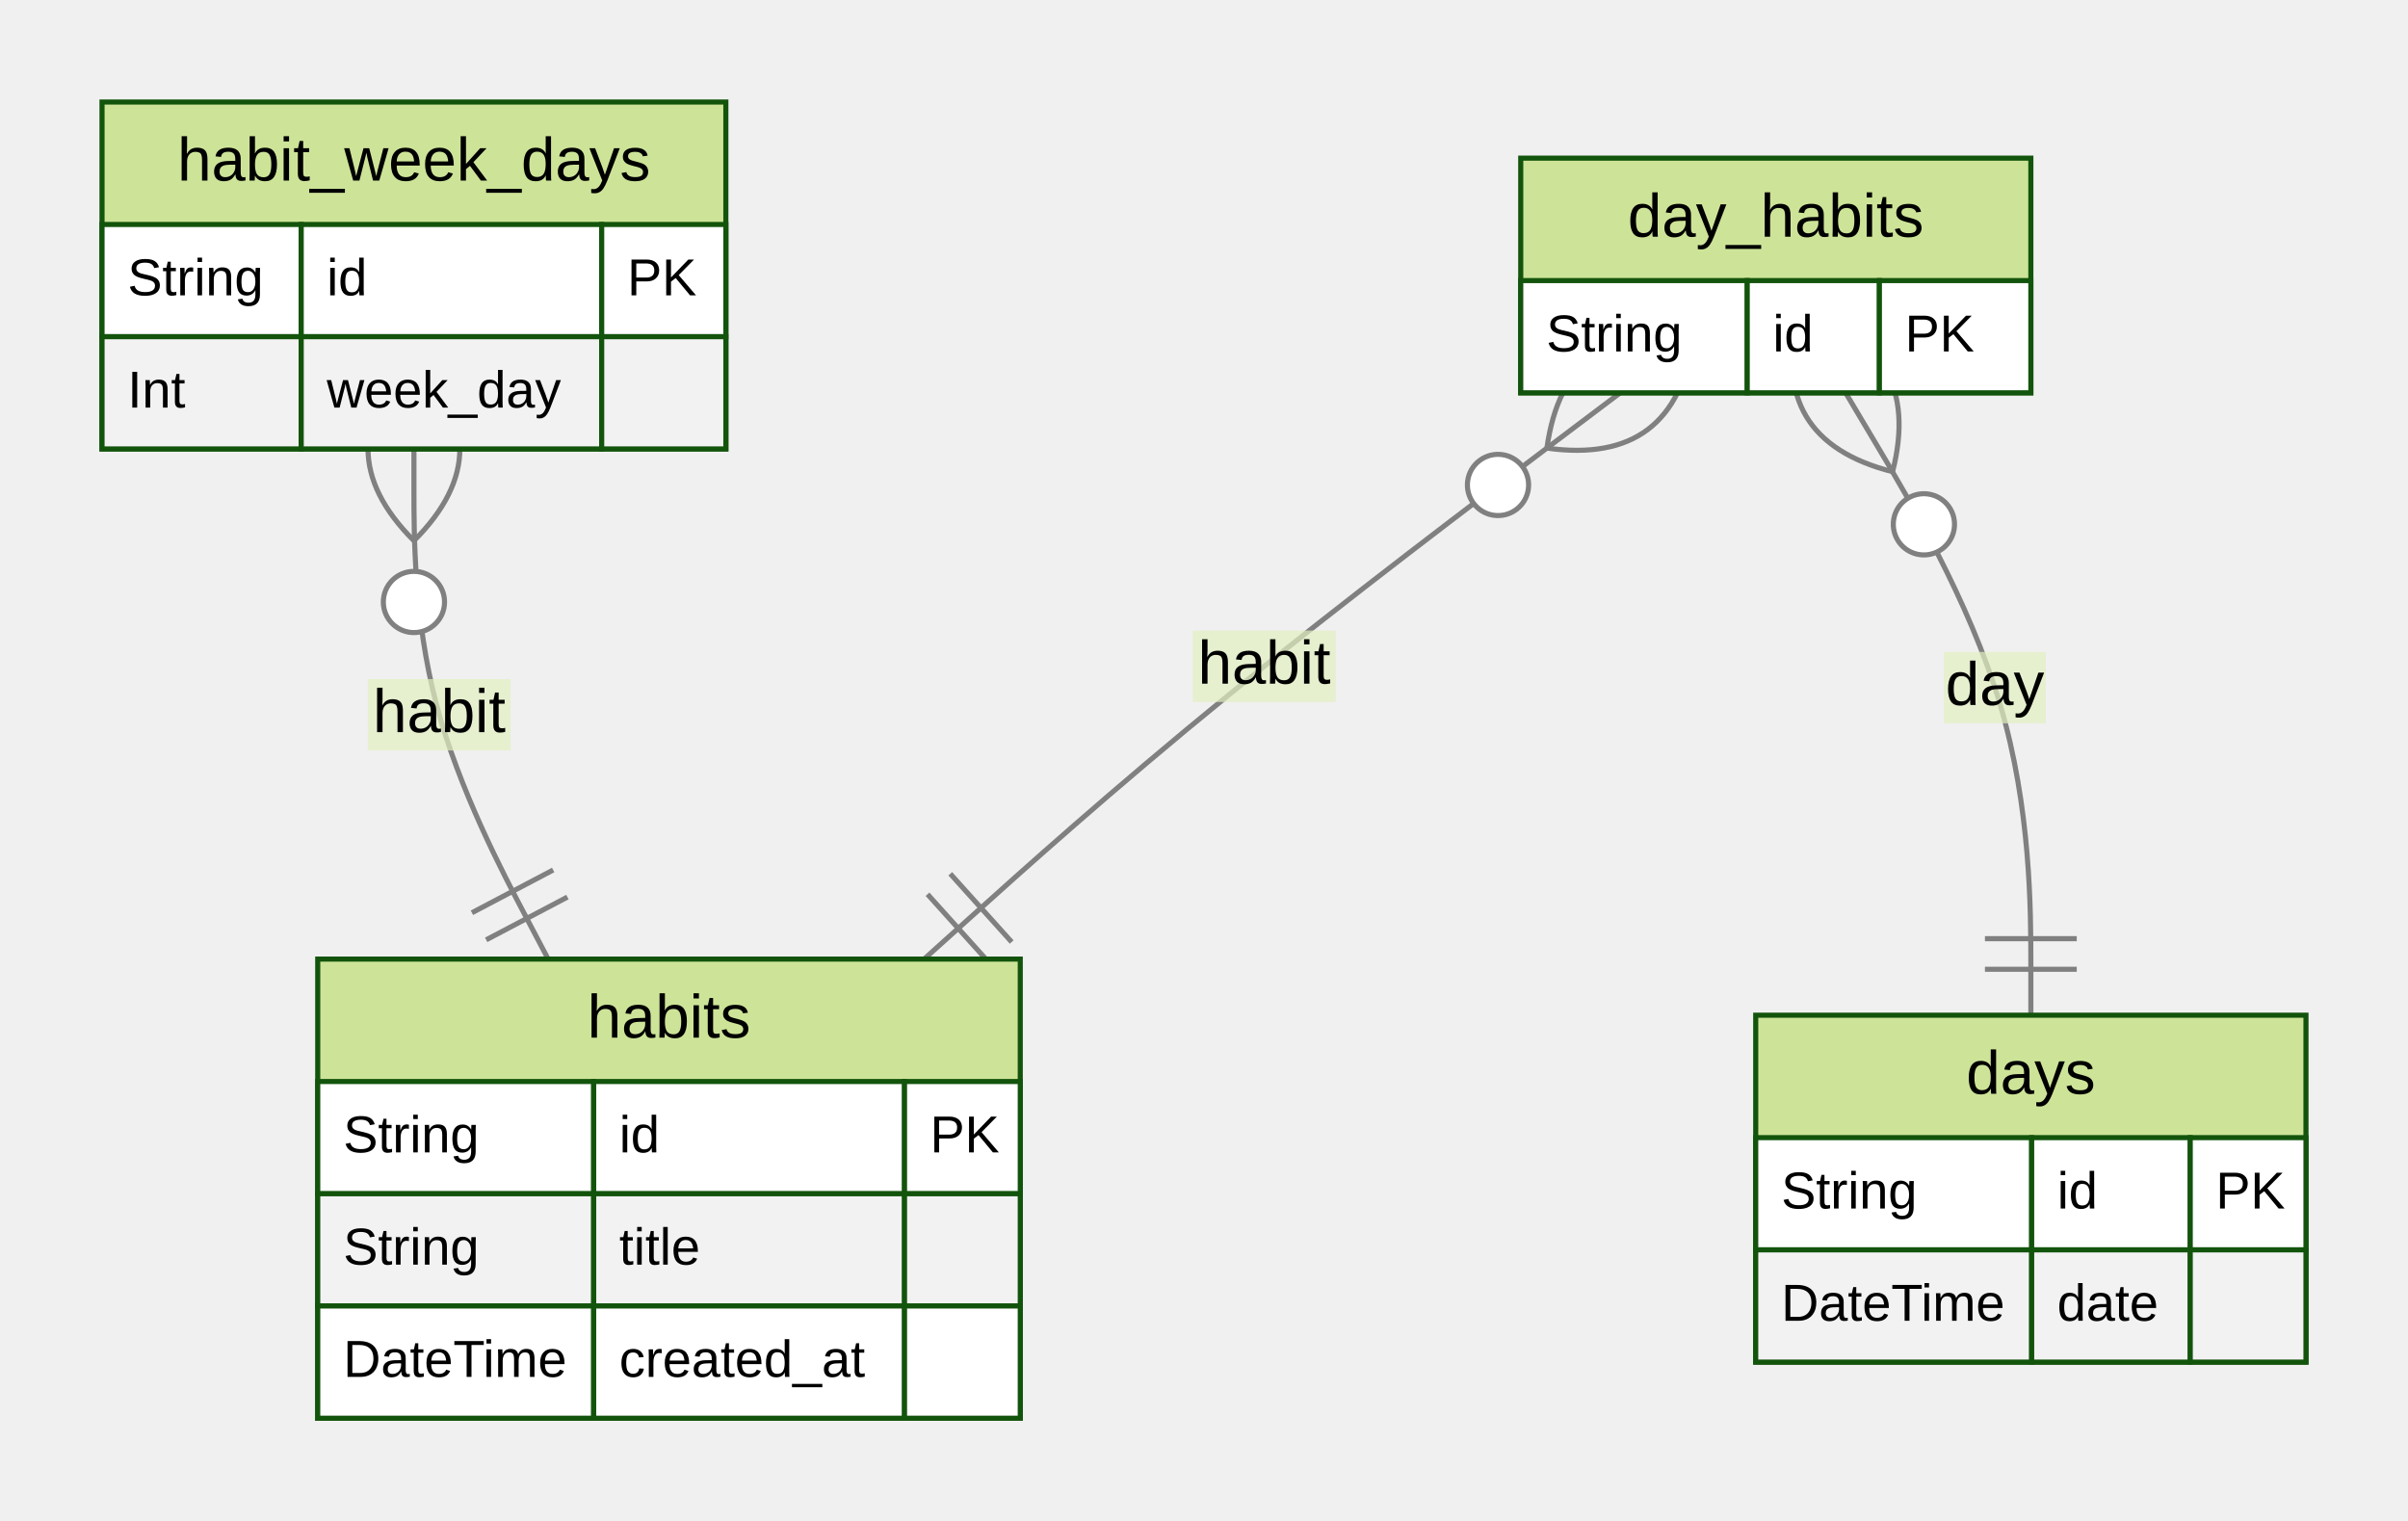
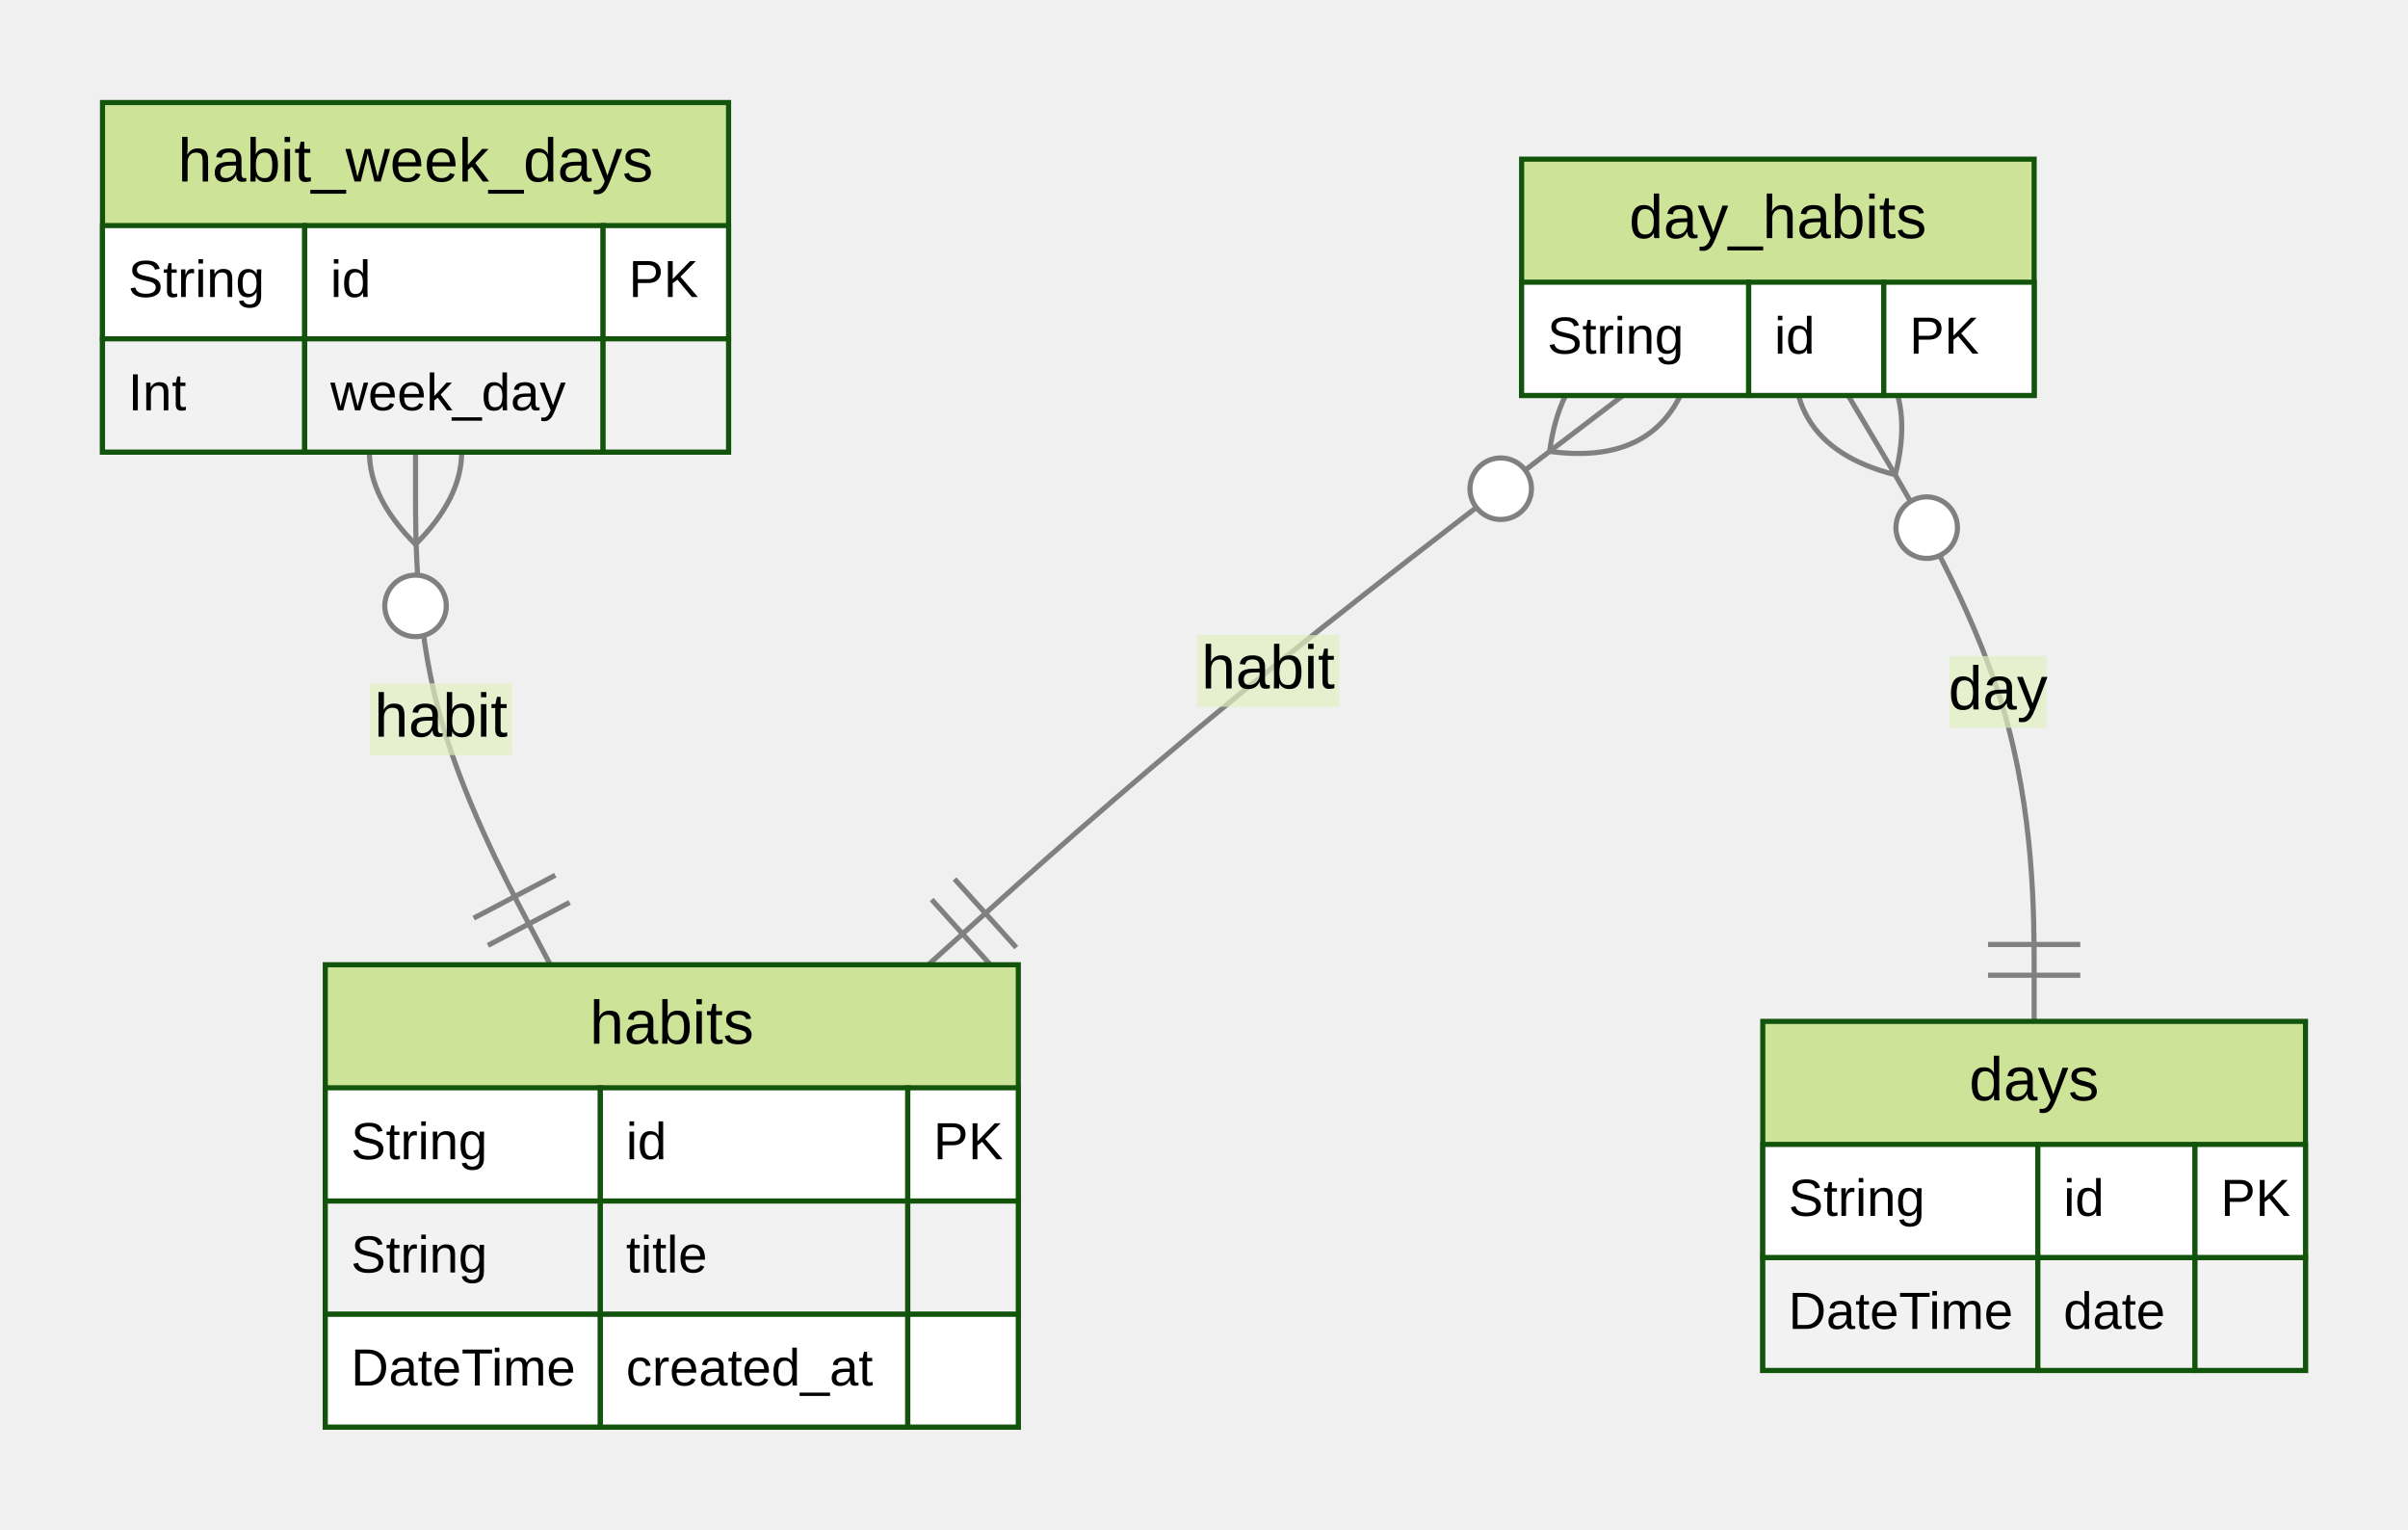
- <svg xmlns="http://www.w3.org/2000/svg" aria-roledescription="er" viewBox="0 0 472.051 298" style="max-width: 472.051px; background-color: white;" width="100%" id="mermaid-0">
+ <svg xmlns="http://www.w3.org/2000/svg" aria-roledescription="er" viewBox="0 0 469.84 298.367" style="max-width: 469.84px; background-color: white;" width="100%" id="mermaid-0">
  <style>#mermaid-0{font-family:"trebuchet ms",verdana,arial,sans-serif;font-size:16px;fill:#000000;}#mermaid-0 .error-icon{fill:#552222;}#mermaid-0 .error-text{fill:#552222;stroke:#552222;}#mermaid-0 .edge-thickness-normal{stroke-width:2px;}#mermaid-0 .edge-thickness-thick{stroke-width:3.5px;}#mermaid-0 .edge-pattern-solid{stroke-dasharray:0;}#mermaid-0 .edge-pattern-dashed{stroke-dasharray:3;}#mermaid-0 .edge-pattern-dotted{stroke-dasharray:2;}#mermaid-0 .marker{fill:#000000;stroke:#000000;}#mermaid-0 .marker.cross{stroke:#000000;}#mermaid-0 svg{font-family:"trebuchet ms",verdana,arial,sans-serif;font-size:16px;}#mermaid-0 .entityBox{fill:#cde498;stroke:#13540c;}#mermaid-0 .attributeBoxOdd{fill:#ffffff;stroke:#13540c;}#mermaid-0 .attributeBoxEven{fill:#f2f2f2;stroke:#13540c;}#mermaid-0 .relationshipLabelBox{fill:hsl(78.158, 58.462%, 84.51%);opacity:0.7;background-color:hsl(78.158, 58.462%, 84.51%);}#mermaid-0 .relationshipLabelBox rect{opacity:0.5;}#mermaid-0 .relationshipLine{stroke:#000000;}#mermaid-0 .entityTitleText{text-anchor:middle;font-size:18px;fill:#000000;}#mermaid-0 :root{--mermaid-font-family:"trebuchet ms",verdana,arial,sans-serif;}</style>
  <g />
  <defs>
    <marker orient="auto" markerHeight="18" markerWidth="18" refY="9" refX="0" id="ONLY_ONE_START">
      <path d="M9,0 L9,18 M15,0 L15,18" fill="none" stroke="gray" />
    </marker>
  </defs>
  <defs>
    <marker orient="auto" markerHeight="18" markerWidth="18" refY="9" refX="18" id="ONLY_ONE_END">
      <path d="M3,0 L3,18 M9,0 L9,18" fill="none" stroke="gray" />
    </marker>
  </defs>
  <defs>
    <marker orient="auto" markerHeight="18" markerWidth="30" refY="9" refX="0" id="ZERO_OR_ONE_START">
      <circle r="6" cy="9" cx="21" fill="white" stroke="gray" />
      <path d="M9,0 L9,18" fill="none" stroke="gray" />
    </marker>
  </defs>
  <defs>
    <marker orient="auto" markerHeight="18" markerWidth="30" refY="9" refX="30" id="ZERO_OR_ONE_END">
      <circle r="6" cy="9" cx="9" fill="white" stroke="gray" />
      <path d="M21,0 L21,18" fill="none" stroke="gray" />
    </marker>
  </defs>
  <defs>
    <marker orient="auto" markerHeight="36" markerWidth="45" refY="18" refX="18" id="ONE_OR_MORE_START">
      <path d="M0,18 Q 18,0 36,18 Q 18,36 0,18 M42,9 L42,27" fill="none" stroke="gray" />
    </marker>
  </defs>
  <defs>
    <marker orient="auto" markerHeight="36" markerWidth="45" refY="18" refX="27" id="ONE_OR_MORE_END">
      <path d="M3,9 L3,27 M9,18 Q27,0 45,18 Q27,36 9,18" fill="none" stroke="gray" />
    </marker>
  </defs>
  <defs>
    <marker orient="auto" markerHeight="36" markerWidth="57" refY="18" refX="18" id="ZERO_OR_MORE_START">
      <circle r="6" cy="18" cx="48" fill="white" stroke="gray" />
      <path d="M0,18 Q18,0 36,18 Q18,36 0,18" fill="none" stroke="gray" />
    </marker>
  </defs>
  <defs>
    <marker orient="auto" markerHeight="36" markerWidth="57" refY="18" refX="39" id="ZERO_OR_MORE_END">
      <circle r="6" cy="18" cx="9" fill="white" stroke="gray" />
      <path d="M21,18 Q39,0 57,18 Q39,36 21,18" fill="none" stroke="gray" />
    </marker>
  </defs>
-   <path style="stroke: gray; fill: none;" marker-start="url(#ZERO_OR_MORE_START)" marker-end="url(#ONLY_ONE_END)" d="M81.146,88L81.146,96.333C81.146,104.667,81.146,121.333,85.532,138C89.918,154.667,98.69,171.333,103.076,179.667L107.462,188" class="er relationshipLine" />
-   <path style="stroke: gray; fill: none;" marker-start="url(#ZERO_OR_MORE_START)" marker-end="url(#ONLY_ONE_END)" d="M361.807,77L367.859,87.167C373.91,97.333,386.013,117.667,392.065,138C398.116,158.333,398.116,178.667,398.116,188.833L398.116,199" class="er relationshipLine" />
-   <path style="stroke: gray; fill: none;" marker-start="url(#ZERO_OR_MORE_START)" marker-end="url(#ONLY_ONE_END)" d="M317.615,77L304.132,87.167C290.65,97.333,263.685,117.667,240.941,136.167C218.198,154.667,199.676,171.333,190.416,179.667L181.155,188" class="er relationshipLine" />
-   <g transform="translate(62.28748,188 )" id="entity-habits-542ac301-e0aa-4886-8113-9f6e2ad6ea66">
-     <rect height="90" width="137.718" y="0" x="0" class="er entityBox" />
-     <text style="dominant-baseline: middle; text-anchor: middle; font-size: 12px;" transform="translate(68.85901,12)" y="0" x="0" id="text-entity-habits-542ac301-e0aa-4886-8113-9f6e2ad6ea66" class="er entityLabel">habits</text>
-     <rect height="22" width="54.096" y="24" x="0" class="er attributeBoxOdd" />
-     <text style="dominant-baseline: middle; font-size: 10.2px;" transform="translate(5,35)" y="0" x="0" id="text-entity-habits-542ac301-e0aa-4886-8113-9f6e2ad6ea66-attr-1-type" class="er entityLabel">String</text>
-     <rect height="22" width="60.935" y="24" x="54.096" class="er attributeBoxOdd" />
-     <text style="dominant-baseline: middle; font-size: 10.2px;" transform="translate(59.09555,35)" y="0" x="0" id="text-entity-habits-542ac301-e0aa-4886-8113-9f6e2ad6ea66-attr-1-name" class="er entityLabel">id</text>
-     <rect height="22" width="22.688" y="24" x="115.03" class="er attributeBoxOdd" />
-     <text style="dominant-baseline: middle; font-size: 10.2px;" transform="translate(120.0303,35)" y="0" x="0" id="text-entity-habits-542ac301-e0aa-4886-8113-9f6e2ad6ea66-attr-1-key" class="er entityLabel">PK</text>
-     <rect height="22" width="54.096" y="46" x="0" class="er attributeBoxEven" />
-     <text style="dominant-baseline: middle; font-size: 10.2px;" transform="translate(5,57)" y="0" x="0" id="text-entity-habits-542ac301-e0aa-4886-8113-9f6e2ad6ea66-attr-2-type" class="er entityLabel">String</text>
-     <rect height="22" width="60.935" y="46" x="54.096" class="er attributeBoxEven" />
-     <text style="dominant-baseline: middle; font-size: 10.2px;" transform="translate(59.09555,57)" y="0" x="0" id="text-entity-habits-542ac301-e0aa-4886-8113-9f6e2ad6ea66-attr-2-name" class="er entityLabel">title</text>
-     <rect height="22" width="22.688" y="46" x="115.03" class="er attributeBoxEven" />
-     <text style="dominant-baseline: middle; font-size: 10.2px;" transform="translate(120.0303,57)" y="0" x="0" id="text-entity-habits-542ac301-e0aa-4886-8113-9f6e2ad6ea66-attr-2-key" class="er entityLabel" />
-     <rect height="22" width="54.096" y="68" x="0" class="er attributeBoxOdd" />
-     <text style="dominant-baseline: middle; font-size: 10.2px;" transform="translate(5,79)" y="0" x="0" id="text-entity-habits-542ac301-e0aa-4886-8113-9f6e2ad6ea66-attr-3-type" class="er entityLabel">DateTime</text>
-     <rect height="22" width="60.935" y="68" x="54.096" class="er attributeBoxOdd" />
-     <text style="dominant-baseline: middle; font-size: 10.2px;" transform="translate(59.09555,79)" y="0" x="0" id="text-entity-habits-542ac301-e0aa-4886-8113-9f6e2ad6ea66-attr-3-name" class="er entityLabel">created_at</text>
-     <rect height="22" width="22.688" y="68" x="115.03" class="er attributeBoxOdd" />
-     <text style="dominant-baseline: middle; font-size: 10.2px;" transform="translate(120.0303,79)" y="0" x="0" id="text-entity-habits-542ac301-e0aa-4886-8113-9f6e2ad6ea66-attr-3-key" class="er entityLabel" />
+   <path style="stroke: gray; fill: none;" marker-start="url(#ZERO_OR_MORE_START)" marker-end="url(#ONLY_ONE_END)" d="M81.078,88.184L81.078,96.517C81.078,104.85,81.078,121.517,85.46,138.184C89.842,154.85,98.605,171.517,102.987,179.85L107.369,188.184" class="er relationshipLine" />
+   <path style="stroke: gray; fill: none;" marker-start="url(#ZERO_OR_MORE_START)" marker-end="url(#ONLY_ONE_END)" d="M360.597,77.138L366.647,87.312C372.696,97.486,384.795,117.835,390.845,138.184C396.895,158.532,396.895,178.881,396.895,189.055L396.895,199.229" class="er relationshipLine" />
+   <path style="stroke: gray; fill: none;" marker-start="url(#ZERO_OR_MORE_START)" marker-end="url(#ONLY_ONE_END)" d="M316.672,77.138L303.33,87.312C289.987,97.486,263.302,117.835,240.711,136.343C218.119,154.85,199.622,171.517,190.373,179.85L181.124,188.184" class="er relationshipLine" />
+   <g transform="translate(63.46875,188.1836 )" id="entity-habits-b6fb3c25-6dc7-4eb1-8504-6dabad3f571b">
+     <rect height="90.184" width="135.219" y="0" x="0" class="er entityBox" />
+     <text style="dominant-baseline: middle; text-anchor: middle; font-size: 12px;" transform="translate(67.60938,12)" y="0" x="0" id="text-entity-habits-b6fb3c25-6dc7-4eb1-8504-6dabad3f571b" class="er entityLabel">habits</text>
+     <rect height="22.092" width="53.672" y="24" x="0" class="er attributeBoxOdd" />
+     <text style="dominant-baseline: middle; font-size: 10.2px;" transform="translate(5,35.0459)" y="0" x="0" id="text-entity-habits-b6fb3c25-6dc7-4eb1-8504-6dabad3f571b-attr-1-type" class="er entityLabel">String</text>
+     <rect height="22.092" width="59.984" y="24" x="53.672" class="er attributeBoxOdd" />
+     <text style="dominant-baseline: middle; font-size: 10.2px;" transform="translate(58.67188,35.0459)" y="0" x="0" id="text-entity-habits-b6fb3c25-6dc7-4eb1-8504-6dabad3f571b-attr-1-name" class="er entityLabel">id</text>
+     <rect height="22.092" width="21.562" y="24" x="113.656" class="er attributeBoxOdd" />
+     <text style="dominant-baseline: middle; font-size: 10.2px;" transform="translate(118.6562,35.0459)" y="0" x="0" id="text-entity-habits-b6fb3c25-6dc7-4eb1-8504-6dabad3f571b-attr-1-key" class="er entityLabel">PK</text>
+     <rect height="22.092" width="53.672" y="46.092" x="0" class="er attributeBoxEven" />
+     <text style="dominant-baseline: middle; font-size: 10.2px;" transform="translate(5,57.1377)" y="0" x="0" id="text-entity-habits-b6fb3c25-6dc7-4eb1-8504-6dabad3f571b-attr-2-type" class="er entityLabel">String</text>
+     <rect height="22.092" width="59.984" y="46.092" x="53.672" class="er attributeBoxEven" />
+     <text style="dominant-baseline: middle; font-size: 10.2px;" transform="translate(58.67188,57.1377)" y="0" x="0" id="text-entity-habits-b6fb3c25-6dc7-4eb1-8504-6dabad3f571b-attr-2-name" class="er entityLabel">title</text>
+     <rect height="22.092" width="21.562" y="46.092" x="113.656" class="er attributeBoxEven" />
+     <text style="dominant-baseline: middle; font-size: 10.2px;" transform="translate(118.6562,57.1377)" y="0" x="0" id="text-entity-habits-b6fb3c25-6dc7-4eb1-8504-6dabad3f571b-attr-2-key" class="er entityLabel" />
+     <rect height="22" width="53.672" y="68.184" x="0" class="er attributeBoxOdd" />
+     <text style="dominant-baseline: middle; font-size: 10.2px;" transform="translate(5,79.18359)" y="0" x="0" id="text-entity-habits-b6fb3c25-6dc7-4eb1-8504-6dabad3f571b-attr-3-type" class="er entityLabel">DateTime</text>
+     <rect height="22" width="59.984" y="68.184" x="53.672" class="er attributeBoxOdd" />
+     <text style="dominant-baseline: middle; font-size: 10.2px;" transform="translate(58.67188,79.18359)" y="0" x="0" id="text-entity-habits-b6fb3c25-6dc7-4eb1-8504-6dabad3f571b-attr-3-name" class="er entityLabel">created_at</text>
+     <rect height="22" width="21.562" y="68.184" x="113.656" class="er attributeBoxOdd" />
+     <text style="dominant-baseline: middle; font-size: 10.2px;" transform="translate(118.6562,79.18359)" y="0" x="0" id="text-entity-habits-b6fb3c25-6dc7-4eb1-8504-6dabad3f571b-attr-3-key" class="er entityLabel" />
  </g>
-   <g transform="translate(20,20 )" id="entity-habitweekdays-4d8b6dc2-0ba3-433e-a235-ca9415311335">
-     <rect height="68" width="122.293" y="0" x="0" class="er entityBox" />
-     <text style="dominant-baseline: middle; text-anchor: middle; font-size: 12px;" transform="translate(61.14648,12)" y="0" x="0" id="text-entity-habitweekdays-4d8b6dc2-0ba3-433e-a235-ca9415311335" class="er entityLabel">habit_week_days</text>
-     <rect height="22" width="39.048" y="24" x="0" class="er attributeBoxOdd" />
-     <text style="dominant-baseline: middle; font-size: 10.2px;" transform="translate(5,35)" y="0" x="0" id="text-entity-habitweekdays-4d8b6dc2-0ba3-433e-a235-ca9415311335-attr-1-type" class="er entityLabel">String</text>
-     <rect height="22" width="58.904" y="24" x="39.048" class="er attributeBoxOdd" />
-     <text style="dominant-baseline: middle; font-size: 10.2px;" transform="translate(44.04844,35)" y="0" x="0" id="text-entity-habitweekdays-4d8b6dc2-0ba3-433e-a235-ca9415311335-attr-1-name" class="er entityLabel">id</text>
-     <rect height="22" width="24.34" y="24" x="97.953" class="er attributeBoxOdd" />
-     <text style="dominant-baseline: middle; font-size: 10.2px;" transform="translate(102.9529,35)" y="0" x="0" id="text-entity-habitweekdays-4d8b6dc2-0ba3-433e-a235-ca9415311335-attr-1-key" class="er entityLabel">PK</text>
-     <rect height="22" width="39.048" y="46" x="0" class="er attributeBoxEven" />
-     <text style="dominant-baseline: middle; font-size: 10.2px;" transform="translate(5,57)" y="0" x="0" id="text-entity-habitweekdays-4d8b6dc2-0ba3-433e-a235-ca9415311335-attr-2-type" class="er entityLabel">Int</text>
-     <rect height="22" width="58.904" y="46" x="39.048" class="er attributeBoxEven" />
-     <text style="dominant-baseline: middle; font-size: 10.2px;" transform="translate(44.04844,57)" y="0" x="0" id="text-entity-habitweekdays-4d8b6dc2-0ba3-433e-a235-ca9415311335-attr-2-name" class="er entityLabel">week_day</text>
-     <rect height="22" width="24.34" y="46" x="97.953" class="er attributeBoxEven" />
-     <text style="dominant-baseline: middle; font-size: 10.2px;" transform="translate(102.9529,57)" y="0" x="0" id="text-entity-habitweekdays-4d8b6dc2-0ba3-433e-a235-ca9415311335-attr-2-key" class="er entityLabel" />
+   <g transform="translate(20,20 )" id="entity-habitweekdays-14d95692-4288-4b59-871d-ff5c7136a14c">
+     <rect height="68.184" width="122.156" y="0" x="0" class="er entityBox" />
+     <text style="dominant-baseline: middle; text-anchor: middle; font-size: 12px;" transform="translate(61.07812,12)" y="0" x="0" id="text-entity-habitweekdays-14d95692-4288-4b59-871d-ff5c7136a14c" class="er entityLabel">habit_week_days</text>
+     <rect height="22.092" width="39.453" y="24" x="0" class="er attributeBoxOdd" />
+     <text style="dominant-baseline: middle; font-size: 10.2px;" transform="translate(5,35.0459)" y="0" x="0" id="text-entity-habitweekdays-14d95692-4288-4b59-871d-ff5c7136a14c-attr-1-type" class="er entityLabel">String</text>
+     <rect height="22.092" width="58.219" y="24" x="39.453" class="er attributeBoxOdd" />
+     <text style="dominant-baseline: middle; font-size: 10.2px;" transform="translate(44.45312,35.0459)" y="0" x="0" id="text-entity-habitweekdays-14d95692-4288-4b59-871d-ff5c7136a14c-attr-1-name" class="er entityLabel">id</text>
+     <rect height="22.092" width="24.484" y="24" x="97.672" class="er attributeBoxOdd" />
+     <text style="dominant-baseline: middle; font-size: 10.2px;" transform="translate(102.6719,35.0459)" y="0" x="0" id="text-entity-habitweekdays-14d95692-4288-4b59-871d-ff5c7136a14c-attr-1-key" class="er entityLabel">PK</text>
+     <rect height="22.092" width="39.453" y="46.092" x="0" class="er attributeBoxEven" />
+     <text style="dominant-baseline: middle; font-size: 10.2px;" transform="translate(5,57.1377)" y="0" x="0" id="text-entity-habitweekdays-14d95692-4288-4b59-871d-ff5c7136a14c-attr-2-type" class="er entityLabel">Int</text>
+     <rect height="22.092" width="58.219" y="46.092" x="39.453" class="er attributeBoxEven" />
+     <text style="dominant-baseline: middle; font-size: 10.2px;" transform="translate(44.45312,57.1377)" y="0" x="0" id="text-entity-habitweekdays-14d95692-4288-4b59-871d-ff5c7136a14c-attr-2-name" class="er entityLabel">week_day</text>
+     <rect height="22.092" width="24.484" y="46.092" x="97.672" class="er attributeBoxEven" />
+     <text style="dominant-baseline: middle; font-size: 10.2px;" transform="translate(102.6719,57.1377)" y="0" x="0" id="text-entity-habitweekdays-14d95692-4288-4b59-871d-ff5c7136a14c-attr-2-key" class="er entityLabel" />
  </g>
-   <g transform="translate(344.182,199 )" id="entity-days-5914088a-b344-447c-b71a-863553783110">
-     <rect height="68" width="107.869" y="0" x="0" class="er entityBox" />
-     <text style="dominant-baseline: middle; text-anchor: middle; font-size: 12px;" transform="translate(53.93452,12)" y="0" x="0" id="text-entity-days-5914088a-b344-447c-b71a-863553783110" class="er entityLabel">days</text>
-     <rect height="22" width="54.096" y="24" x="0" class="er attributeBoxOdd" />
-     <text style="dominant-baseline: middle; font-size: 10.2px;" transform="translate(5,35)" y="0" x="0" id="text-entity-days-5914088a-b344-447c-b71a-863553783110-attr-1-type" class="er entityLabel">String</text>
-     <rect height="22" width="31.086" y="24" x="54.096" class="er attributeBoxOdd" />
-     <text style="dominant-baseline: middle; font-size: 10.2px;" transform="translate(59.09555,35)" y="0" x="0" id="text-entity-days-5914088a-b344-447c-b71a-863553783110-attr-1-name" class="er entityLabel">id</text>
-     <rect height="22" width="22.688" y="24" x="85.181" class="er attributeBoxOdd" />
-     <text style="dominant-baseline: middle; font-size: 10.2px;" transform="translate(90.18137,35)" y="0" x="0" id="text-entity-days-5914088a-b344-447c-b71a-863553783110-attr-1-key" class="er entityLabel">PK</text>
-     <rect height="22" width="54.096" y="46" x="0" class="er attributeBoxEven" />
-     <text style="dominant-baseline: middle; font-size: 10.2px;" transform="translate(5,57)" y="0" x="0" id="text-entity-days-5914088a-b344-447c-b71a-863553783110-attr-2-type" class="er entityLabel">DateTime</text>
-     <rect height="22" width="31.086" y="46" x="54.096" class="er attributeBoxEven" />
-     <text style="dominant-baseline: middle; font-size: 10.2px;" transform="translate(59.09555,57)" y="0" x="0" id="text-entity-days-5914088a-b344-447c-b71a-863553783110-attr-2-name" class="er entityLabel">date</text>
-     <rect height="22" width="22.688" y="46" x="85.181" class="er attributeBoxEven" />
-     <text style="dominant-baseline: middle; font-size: 10.2px;" transform="translate(90.18137,57)" y="0" x="0" id="text-entity-days-5914088a-b344-447c-b71a-863553783110-attr-2-key" class="er entityLabel" />
+   <g transform="translate(343.9492,199.2295 )" id="entity-days-6fb94c2b-4a59-4200-9bbc-cd64e8564a1f">
+     <rect height="68.092" width="105.891" y="0" x="0" class="er entityBox" />
+     <text style="dominant-baseline: middle; text-anchor: middle; font-size: 12px;" transform="translate(52.94531,12)" y="0" x="0" id="text-entity-days-6fb94c2b-4a59-4200-9bbc-cd64e8564a1f" class="er entityLabel">days</text>
+     <rect height="22.092" width="53.672" y="24" x="0" class="er attributeBoxOdd" />
+     <text style="dominant-baseline: middle; font-size: 10.2px;" transform="translate(5,35.0459)" y="0" x="0" id="text-entity-days-6fb94c2b-4a59-4200-9bbc-cd64e8564a1f-attr-1-type" class="er entityLabel">String</text>
+     <rect height="22.092" width="30.656" y="24" x="53.672" class="er attributeBoxOdd" />
+     <text style="dominant-baseline: middle; font-size: 10.2px;" transform="translate(58.67188,35.0459)" y="0" x="0" id="text-entity-days-6fb94c2b-4a59-4200-9bbc-cd64e8564a1f-attr-1-name" class="er entityLabel">id</text>
+     <rect height="22.092" width="21.562" y="24" x="84.328" class="er attributeBoxOdd" />
+     <text style="dominant-baseline: middle; font-size: 10.2px;" transform="translate(89.32812,35.0459)" y="0" x="0" id="text-entity-days-6fb94c2b-4a59-4200-9bbc-cd64e8564a1f-attr-1-key" class="er entityLabel">PK</text>
+     <rect height="22" width="53.672" y="46.092" x="0" class="er attributeBoxEven" />
+     <text style="dominant-baseline: middle; font-size: 10.2px;" transform="translate(5,57.0918)" y="0" x="0" id="text-entity-days-6fb94c2b-4a59-4200-9bbc-cd64e8564a1f-attr-2-type" class="er entityLabel">DateTime</text>
+     <rect height="22" width="30.656" y="46.092" x="53.672" class="er attributeBoxEven" />
+     <text style="dominant-baseline: middle; font-size: 10.2px;" transform="translate(58.67188,57.0918)" y="0" x="0" id="text-entity-days-6fb94c2b-4a59-4200-9bbc-cd64e8564a1f-attr-2-name" class="er entityLabel">date</text>
+     <rect height="22" width="21.562" y="46.092" x="84.328" class="er attributeBoxEven" />
+     <text style="dominant-baseline: middle; font-size: 10.2px;" transform="translate(89.32812,57.0918)" y="0" x="0" id="text-entity-days-6fb94c2b-4a59-4200-9bbc-cd64e8564a1f-attr-2-key" class="er entityLabel" />
  </g>
-   <g transform="translate(298.1165,31 )" id="entity-dayhabits-dce34a5b-4854-4c36-b356-b6b8bf9b7daa">
-     <rect height="46" width="100" y="0" x="0" class="er entityBox" />
-     <text style="dominant-baseline: middle; text-anchor: middle; font-size: 12px;" transform="translate(50,12)" y="0" x="0" id="text-entity-dayhabits-dce34a5b-4854-4c36-b356-b6b8bf9b7daa" class="er entityLabel">day_habits</text>
-     <rect height="22" width="44.399" y="24" x="0" class="er attributeBoxOdd" />
-     <text style="dominant-baseline: middle; font-size: 10.2px;" transform="translate(5,35)" y="0" x="0" id="text-entity-dayhabits-dce34a5b-4854-4c36-b356-b6b8bf9b7daa-attr-1-type" class="er entityLabel">String</text>
-     <rect height="22" width="25.911" y="24" x="44.399" class="er attributeBoxOdd" />
-     <text style="dominant-baseline: middle; font-size: 10.2px;" transform="translate(49.39862,35)" y="0" x="0" id="text-entity-dayhabits-dce34a5b-4854-4c36-b356-b6b8bf9b7daa-attr-1-name" class="er entityLabel">id</text>
-     <rect height="22" width="29.69" y="24" x="70.31" class="er attributeBoxOdd" />
-     <text style="dominant-baseline: middle; font-size: 10.2px;" transform="translate(75.30976,35)" y="0" x="0" id="text-entity-dayhabits-dce34a5b-4854-4c36-b356-b6b8bf9b7daa-attr-1-key" class="er entityLabel">PK</text>
+   <g transform="translate(296.8945,31.0459 )" id="entity-dayhabits-f4d05089-e547-45c3-b099-a73d760f9655">
+     <rect height="46.092" width="100" y="0" x="0" class="er entityBox" />
+     <text style="dominant-baseline: middle; text-anchor: middle; font-size: 12px;" transform="translate(50,12)" y="0" x="0" id="text-entity-dayhabits-f4d05089-e547-45c3-b099-a73d760f9655" class="er entityLabel">day_habits</text>
+     <rect height="22.092" width="44.302" y="24" x="0" class="er attributeBoxOdd" />
+     <text style="dominant-baseline: middle; font-size: 10.2px;" transform="translate(5,35.0459)" y="0" x="0" id="text-entity-dayhabits-f4d05089-e547-45c3-b099-a73d760f9655-attr-1-type" class="er entityLabel">String</text>
+     <rect height="22.092" width="26.365" y="24" x="44.302" class="er attributeBoxOdd" />
+     <text style="dominant-baseline: middle; font-size: 10.2px;" transform="translate(49.30208,35.0459)" y="0" x="0" id="text-entity-dayhabits-f4d05089-e547-45c3-b099-a73d760f9655-attr-1-name" class="er entityLabel">id</text>
+     <rect height="22.092" width="29.333" y="24" x="70.667" class="er attributeBoxOdd" />
+     <text style="dominant-baseline: middle; font-size: 10.2px;" transform="translate(75.66667,35.0459)" y="0" x="0" id="text-entity-dayhabits-f4d05089-e547-45c3-b099-a73d760f9655-attr-1-key" class="er entityLabel">PK</text>
  </g>
-   <rect height="14" width="27.969" y="133.109" x="72.126" class="er relationshipLabelBox" />
-   <text style="text-anchor: middle; dominant-baseline: middle; font-size: 12px;" y="140.109" x="86.11" id="rel1" class="er relationshipLabel">habit</text>
-   <rect height="14" width="19.99" y="127.788" x="381.065" class="er relationshipLabelBox" />
-   <text style="text-anchor: middle; dominant-baseline: middle; font-size: 12px;" y="134.788" x="391.06" id="rel2" class="er relationshipLabel">day</text>
-   <rect height="14" width="27.969" y="123.605" x="233.851" class="er relationshipLabelBox" />
-   <text style="text-anchor: middle; dominant-baseline: middle; font-size: 12px;" y="130.605" x="247.836" id="rel3" class="er relationshipLabel">habit</text>
+   <rect height="14" width="27.734" y="133.289" x="72.169" class="er relationshipLabelBox" />
+   <text style="text-anchor: middle; dominant-baseline: middle; font-size: 12px;" y="140.289" x="86.036" id="rel1" class="er relationshipLabel">habit</text>
+   <rect height="14" width="18.922" y="127.976" x="380.381" class="er relationshipLabelBox" />
+   <text style="text-anchor: middle; dominant-baseline: middle; font-size: 12px;" y="134.976" x="389.842" id="rel2" class="er relationshipLabel">day</text>
+   <rect height="14" width="27.734" y="123.878" x="233.564" class="er relationshipLabelBox" />
+   <text style="text-anchor: middle; dominant-baseline: middle; font-size: 12px;" y="130.878" x="247.431" id="rel3" class="er relationshipLabel">habit</text>
</svg>
